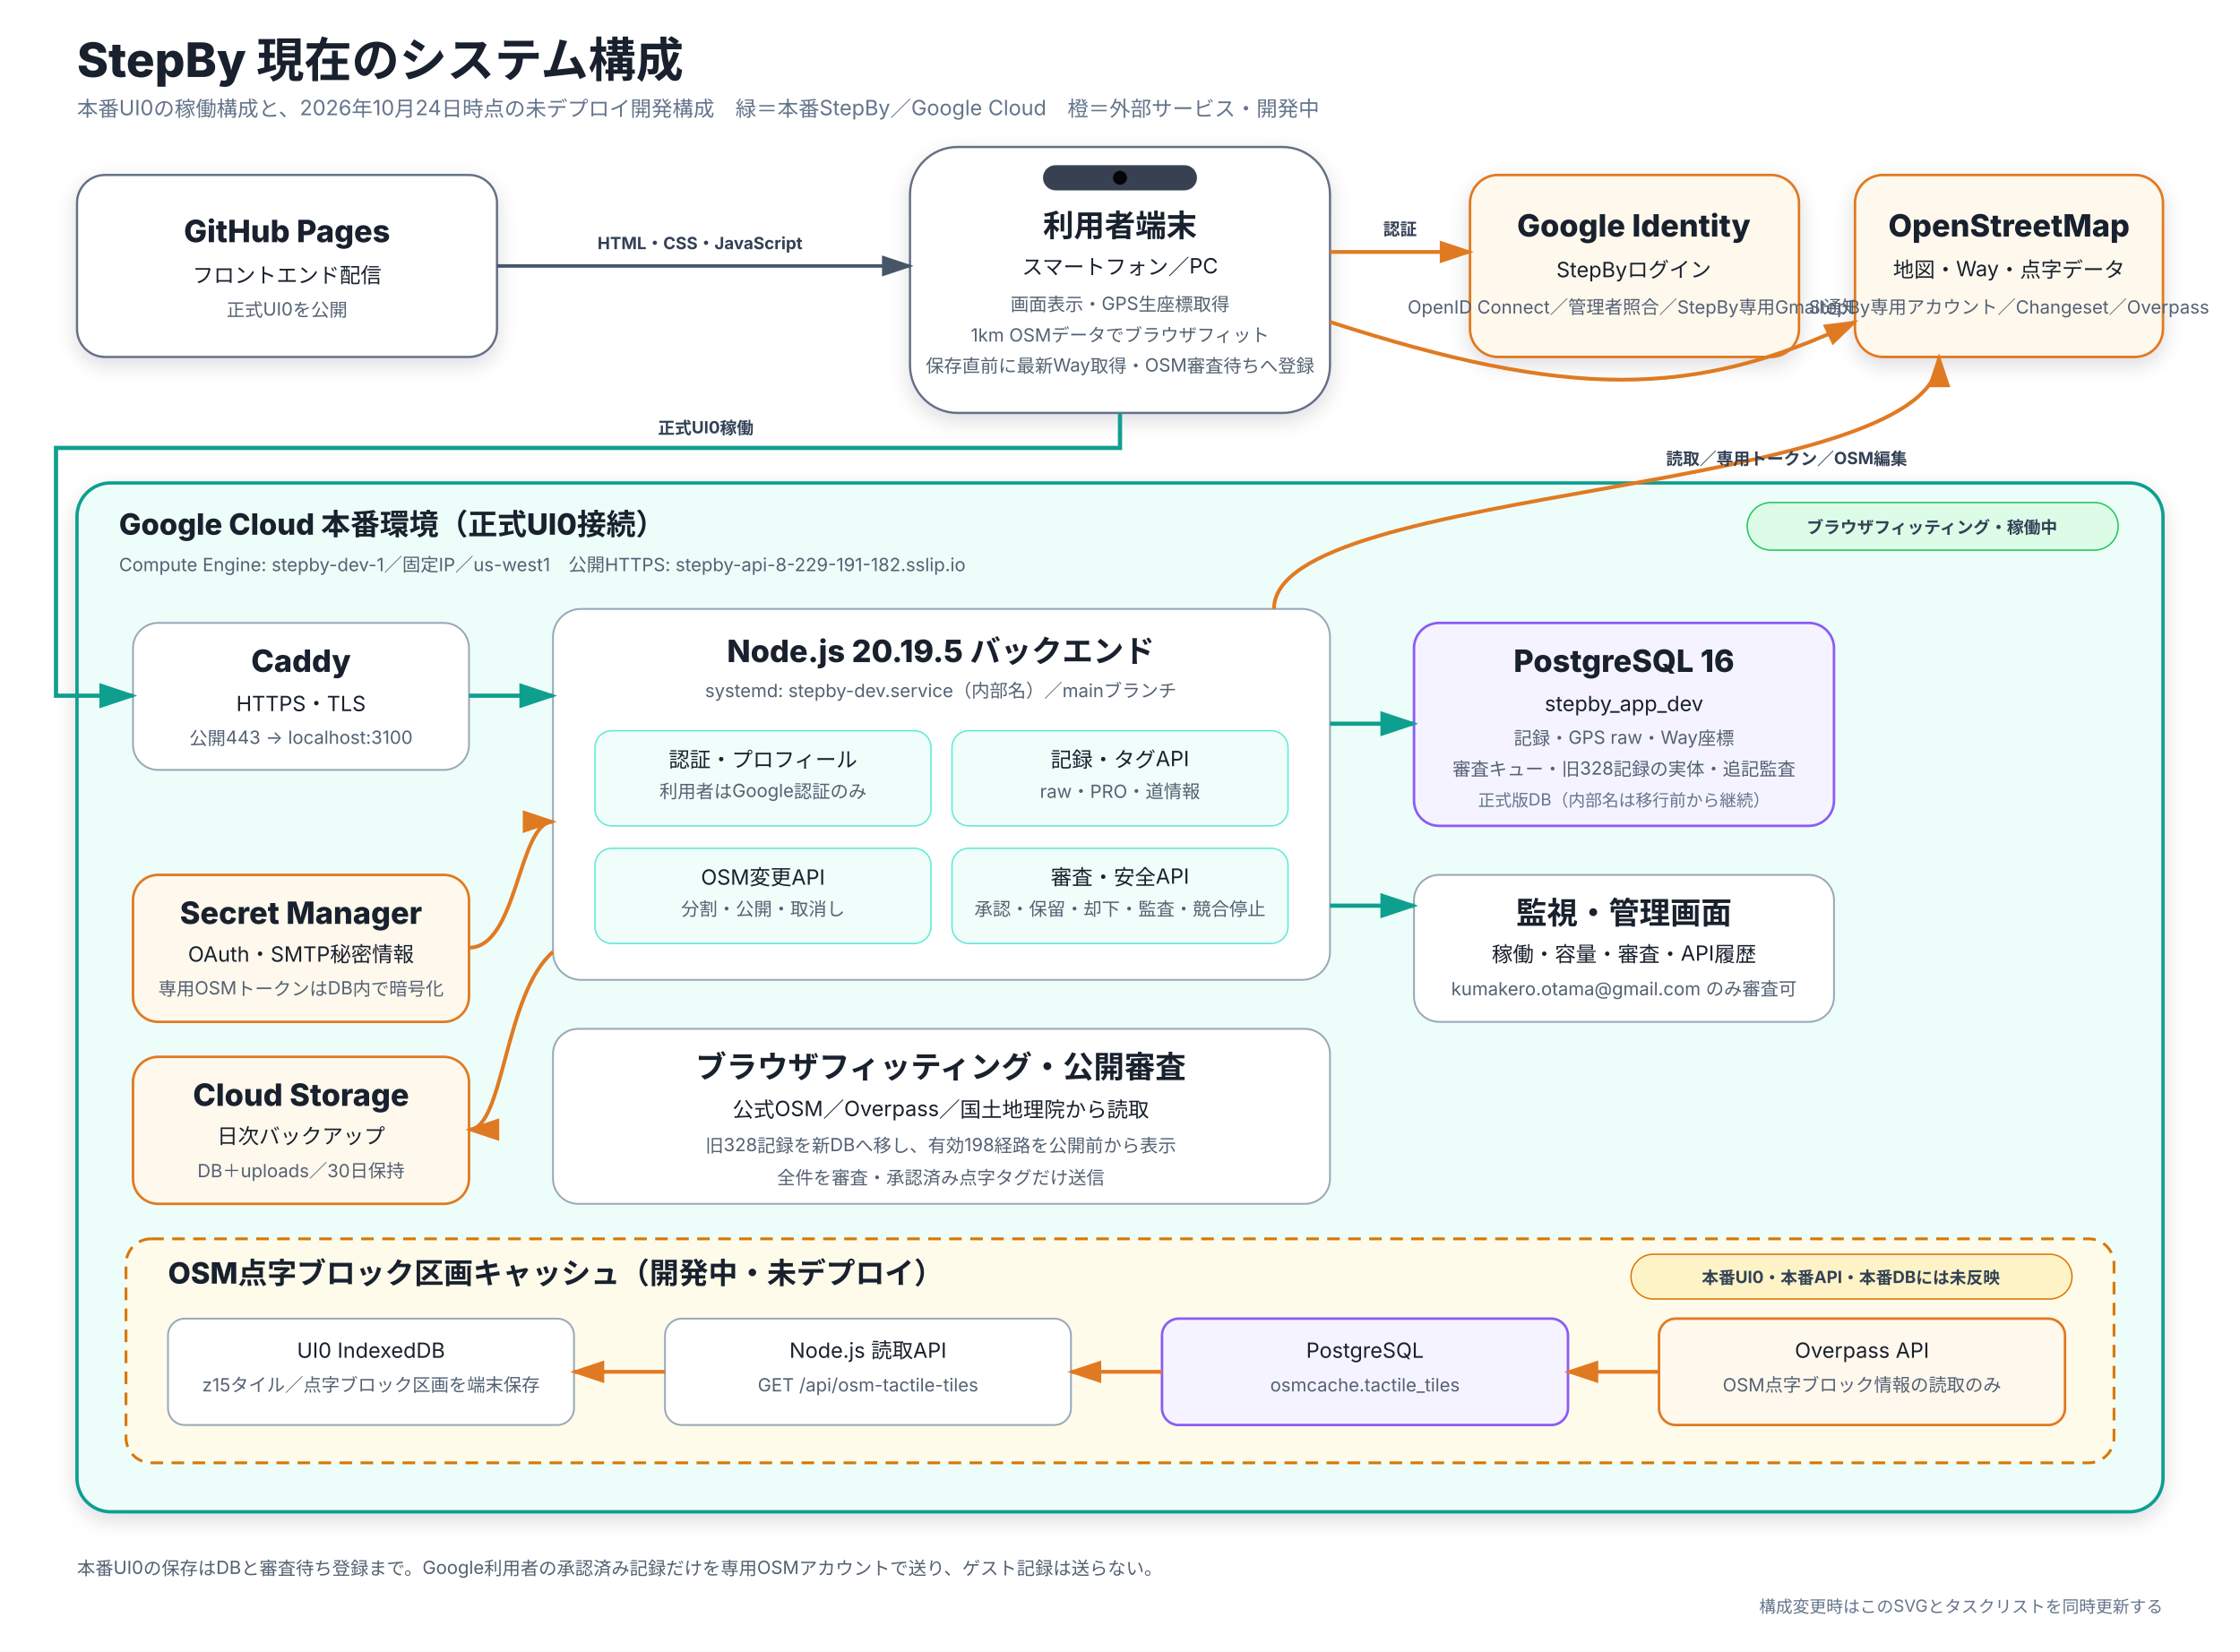
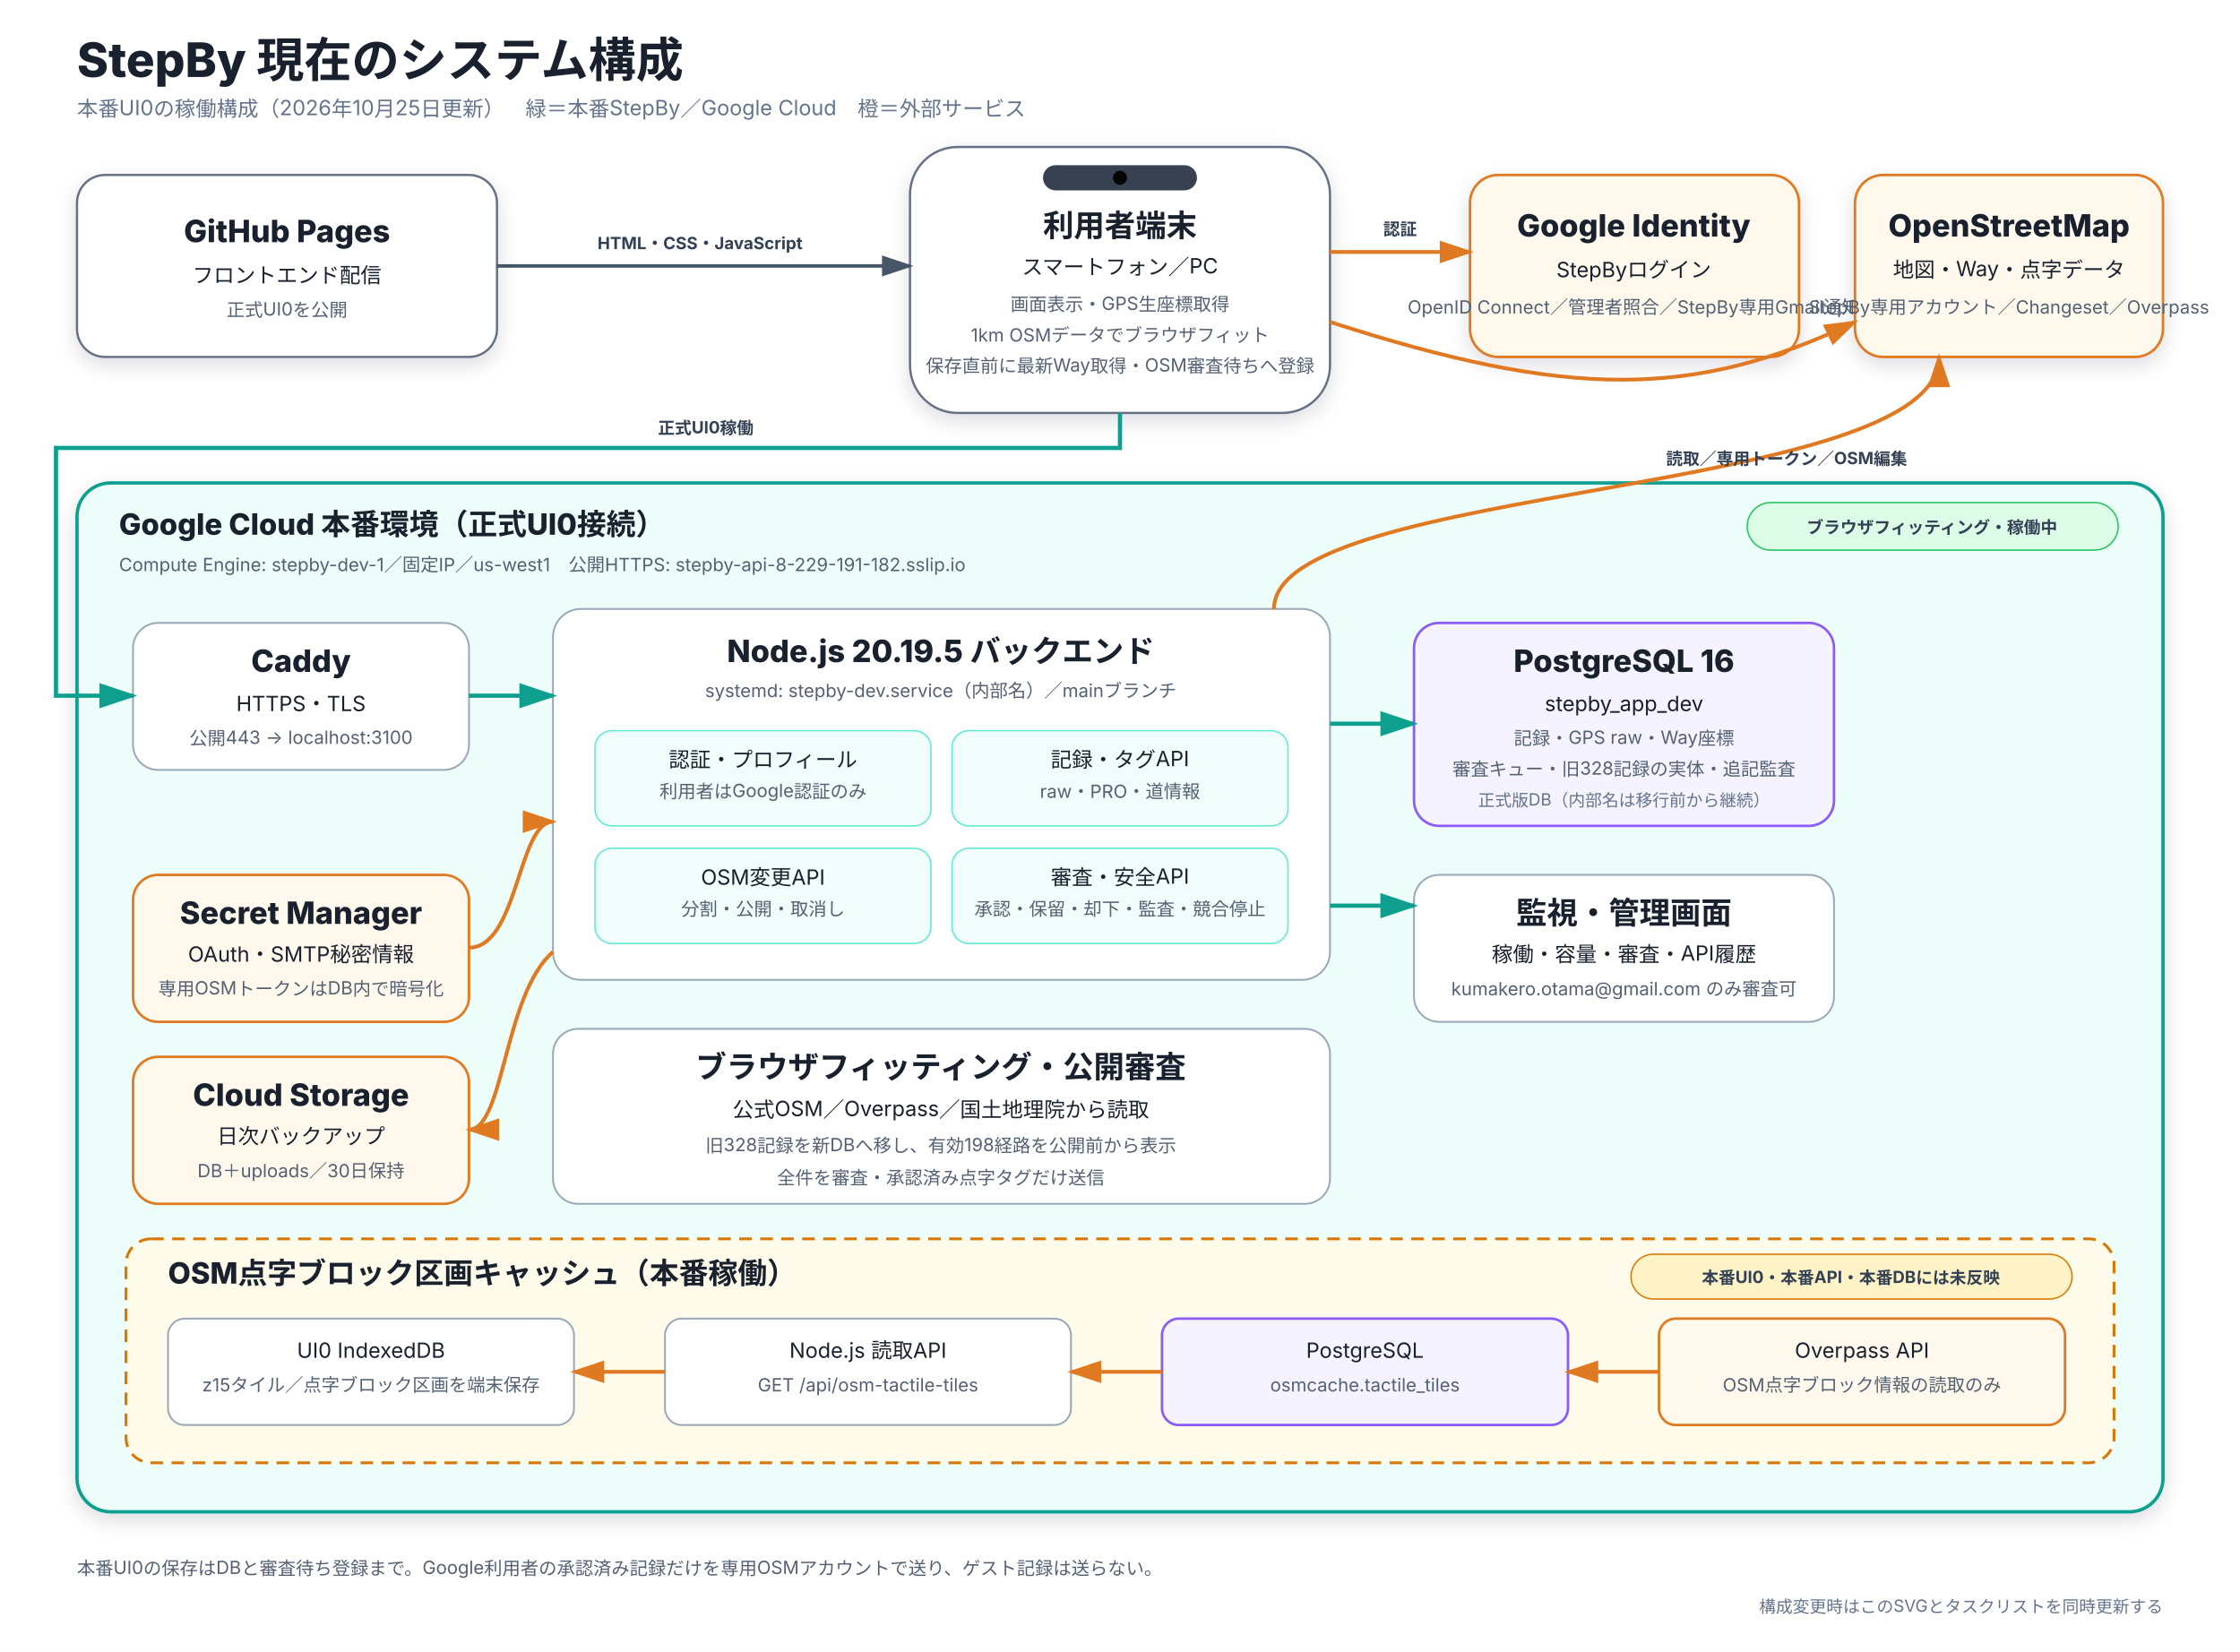
<svg xmlns="http://www.w3.org/2000/svg" width="1600" height="1180" viewBox="0 0 1600 1180" role="img" aria-labelledby="title desc">
  <defs>
    <filter id="shadow" x="-20%" y="-20%" width="140%" height="150%">
      <feDropShadow dx="0" dy="5" stdDeviation="7" flood-color="#0f172a" flood-opacity=".14" />
    </filter>
    <marker id="arrow" markerWidth="10" markerHeight="10" refX="8" refY="3" orient="auto">
      <path d="M0 0v6l9-3z" fill="#475569" />
    </marker>
    <marker id="arrowGreen" markerWidth="10" markerHeight="10" refX="8" refY="3" orient="auto">
      <path d="M0 0v6l9-3z" fill="#0f9f8f" />
    </marker>
    <marker id="arrowOrange" markerWidth="10" markerHeight="10" refX="8" refY="3" orient="auto">
      <path d="M0 0v6l9-3z" fill="#e07a22" />
    </marker>
    <style>
      text{font-family:-apple-system,BlinkMacSystemFont,"Segoe UI","Noto Sans JP",sans-serif;fill:#18212d}
      .title{font-size:34px;font-weight:800}.subtitle{font-size:15px;fill:#64748b}.section{font-size:21px;font-weight:800}.boxTitle{font-size:22px;font-weight:800}.body{font-size:15px}.small{font-size:13px;fill:#536173}.tiny{font-size:12px;fill:#64748b}.label{font-size:12px;font-weight:700;fill:#334155}
      .card{fill:#fff;stroke:#667085;stroke-width:1.6}.cloud{fill:#edfdf9;stroke:#0f9f8f;stroke-width:2.4}.external{fill:#fff8ed;stroke:#e07a22;stroke-width:1.8}.db{fill:#f5f3ff;stroke:#8b5cf6;stroke-width:1.8}.inner{fill:#fff;stroke:#9aa8b8;stroke-width:1.3}.dev{fill:#fffbeb;stroke:#d97706;stroke-width:2;stroke-dasharray:9 6}.line{fill:none;stroke:#475569;stroke-width:2.5;marker-end:url(#arrow)}.lineGreen{fill:none;stroke:#0f9f8f;stroke-width:3;marker-end:url(#arrowGreen)}.lineOrange{fill:none;stroke:#e07a22;stroke-width:2.7;marker-end:url(#arrowOrange)}.pill{fill:#dcfce7;stroke:#22c55e}.pillDev{fill:#fef3c7;stroke:#d97706}
    </style>
  </defs>
  <rect width="1600" height="1180" fill="#fff" />
  <text x="55" y="55" class="title">StepBy 現在のシステム構成</text>
-   <text x="55" y="83" class="subtitle">本番UI0の稼働構成と、2026年10月24日時点の未デプロイ開発構成　緑＝本番StepBy／Google Cloud　橙＝外部サービス・開発中</text>
+   <text x="55" y="83" class="subtitle">本番UI0の稼働構成（2026年10月25日更新）　緑＝本番StepBy／Google Cloud　橙＝外部サービス</text>
  <rect x="55" y="125" width="300" height="130" rx="20" class="card" filter="url(#shadow)" />
  <text x="205" y="173" text-anchor="middle" class="boxTitle">GitHub Pages</text>
  <text x="205" y="202" text-anchor="middle" class="body">フロントエンド配信</text>
  <text x="205" y="226" text-anchor="middle" class="small">正式UI0を公開</text>
  <rect x="650" y="105" width="300" height="190" rx="34" class="card" filter="url(#shadow)" />
  <rect x="745" y="118" width="110" height="18" rx="9" fill="#374151" />
  <circle cx="800" cy="127" r="5" fill="#050505" />
  <text x="800" y="169" text-anchor="middle" class="boxTitle">利用者端末</text>
  <text x="800" y="196" text-anchor="middle" class="body">スマートフォン／PC</text>
  <text x="800" y="222" text-anchor="middle" class="small">画面表示・GPS生座標取得</text>
  <text x="800" y="244" text-anchor="middle" class="small">1km OSMデータでブラウザフィット</text>
  <text x="800" y="266" text-anchor="middle" class="small">保存直前に最新Way取得・OSM審査待ちへ登録</text>
  <rect x="1050" y="125" width="235" height="130" rx="20" class="external" filter="url(#shadow)" />
  <text x="1167" y="169" text-anchor="middle" class="boxTitle">Google Identity</text>
  <text x="1167" y="198" text-anchor="middle" class="body">StepByログイン</text>
  <text x="1167" y="224" text-anchor="middle" class="small">OpenID Connect／管理者照合／StepBy専用Gmail通知</text>
  <rect x="1325" y="125" width="220" height="130" rx="20" class="external" filter="url(#shadow)" />
  <text x="1435" y="169" text-anchor="middle" class="boxTitle">OpenStreetMap</text>
  <text x="1435" y="198" text-anchor="middle" class="body">地図・Way・点字データ</text>
  <text x="1435" y="224" text-anchor="middle" class="small">StepBy専用アカウント／Changeset／Overpass</text>
  <path d="M355 190H650" class="line" />
  <path d="M950 180h100" class="lineOrange" />
  <path d="M950 230c170 55 260 55 375 0" class="lineOrange" />
  <text x="500" y="178" text-anchor="middle" class="label">HTML・CSS・JavaScript</text>
  <text x="1000" y="168" text-anchor="middle" class="label">認証</text>
  <rect x="55" y="345" width="1490" height="735" rx="24" class="cloud" filter="url(#shadow)" />
  <text x="85" y="382" class="section">Google Cloud 本番環境（正式UI0接続）</text>
  <rect x="1248" y="359" width="265" height="34" rx="17" class="pill" />
  <text x="1380" y="381" text-anchor="middle" class="label">ブラウザフィッティング・稼働中</text>
  <text x="85" y="408" class="small">Compute Engine: stepby-dev-1／固定IP／us-west1　公開HTTPS: stepby-api-8-229-191-182.sslip.io</text>
  <rect x="95" y="445" width="240" height="105" rx="18" class="inner" />
  <text x="215" y="480" text-anchor="middle" class="boxTitle">Caddy</text>
  <text x="215" y="508" text-anchor="middle" class="body">HTTPS・TLS</text>
  <text x="215" y="532" text-anchor="middle" class="small">公開443 → localhost:3100</text>
  <rect x="395" y="435" width="555" height="265" rx="20" class="inner" />
  <text x="672" y="473" text-anchor="middle" class="boxTitle">Node.js 20.19.5 バックエンド</text>
  <text x="672" y="498" text-anchor="middle" class="small">systemd: stepby-dev.service（内部名）／mainブランチ</text>
  <rect x="425" y="522" width="240" height="68" rx="12" fill="#f0fdfa" stroke="#5eead4" />
  <text x="545" y="548" text-anchor="middle" class="body">認証・プロフィール</text>
  <text x="545" y="570" text-anchor="middle" class="small">利用者はGoogle認証のみ</text>
  <rect x="680" y="522" width="240" height="68" rx="12" fill="#f0fdfa" stroke="#5eead4" />
  <text x="800" y="548" text-anchor="middle" class="body">記録・タグAPI</text>
  <text x="800" y="570" text-anchor="middle" class="small">raw・PRO・道情報</text>
  <rect x="425" y="606" width="240" height="68" rx="12" fill="#f0fdfa" stroke="#5eead4" />
  <text x="545" y="632" text-anchor="middle" class="body">OSM変更API</text>
  <text x="545" y="654" text-anchor="middle" class="small">分割・公開・取消し</text>
  <rect x="680" y="606" width="240" height="68" rx="12" fill="#f0fdfa" stroke="#5eead4" />
  <text x="800" y="632" text-anchor="middle" class="body">審査・安全API</text>
  <text x="800" y="654" text-anchor="middle" class="small">承認・保留・却下・監査・競合停止</text>
  <rect x="1010" y="445" width="300" height="145" rx="18" class="db" />
  <text x="1160" y="480" text-anchor="middle" class="boxTitle">PostgreSQL 16</text>
  <text x="1160" y="508" text-anchor="middle" class="body">stepby_app_dev</text>
  <text x="1160" y="532" text-anchor="middle" class="small">記録・GPS raw・Way座標</text>
  <text x="1160" y="554" text-anchor="middle" class="small">審査キュー・旧328記録の実体・追記監査</text>
  <text x="1160" y="576" text-anchor="middle" class="tiny">正式版DB（内部名は移行前から継続）</text>
  <rect x="95" y="625" width="240" height="105" rx="18" class="external" />
  <text x="215" y="660" text-anchor="middle" class="boxTitle">Secret Manager</text>
  <text x="215" y="687" text-anchor="middle" class="body">OAuth・SMTP秘密情報</text>
  <text x="215" y="711" text-anchor="middle" class="small">専用OSMトークンはDB内で暗号化</text>
  <rect x="95" y="755" width="240" height="105" rx="18" class="external" />
  <text x="215" y="790" text-anchor="middle" class="boxTitle">Cloud Storage</text>
  <text x="215" y="817" text-anchor="middle" class="body">日次バックアップ</text>
  <text x="215" y="841" text-anchor="middle" class="small">DB＋uploads／30日保持</text>
  <rect x="395" y="735" width="555" height="125" rx="18" class="inner" />
  <text x="672" y="770" text-anchor="middle" class="boxTitle">ブラウザフィッティング・公開審査</text>
  <text x="672" y="798" text-anchor="middle" class="body">公式OSM／Overpass／国土地理院から読取</text>
  <text x="672" y="823" text-anchor="middle" class="small">旧328記録を新DBへ移し、有効198経路を公開前から表示</text>
  <text x="672" y="846" text-anchor="middle" class="small">全件を審査・承認済み点字タグだけ送信</text>
  <rect x="1010" y="625" width="300" height="105" rx="18" class="inner" />
  <text x="1160" y="660" text-anchor="middle" class="boxTitle">監視・管理画面</text>
  <text x="1160" y="687" text-anchor="middle" class="body">稼働・容量・審査・API履歴</text>
  <text x="1160" y="711" text-anchor="middle" class="small">kumakero.otama@gmail.com のみ審査可</text>
  <path d="M335 497h60" class="lineGreen" />
  <path d="M950 517h60" class="lineGreen" />
  <path d="M335 677c35 0 35-90 60-90" class="lineOrange" />
  <path d="M395 680c-35 30-35 127-60 127" class="lineOrange" />
  <path d="M950 647h60" class="lineGreen" />
  <path d="M800 295v25H40v177h55" class="lineGreen" />
  <text x="470" y="310" class="label">正式UI0稼働</text>
  <path d="M910 435c0-90 475-80 475-180" class="lineOrange" />
  <text x="1190" y="332" class="label">読取／専用トークン／OSM編集</text>
  <rect x="90" y="885" width="1420" height="160" rx="18" class="dev" />
-   <text x="120" y="917" class="section">OSM点字ブロック区画キャッシュ（開発中・未デプロイ）</text>
+   <text x="120" y="917" class="section">OSM点字ブロック区画キャッシュ（本番稼働）</text>
  <rect x="1165" y="896" width="315" height="32" rx="16" class="pillDev" />
  <text x="1322" y="917" text-anchor="middle" class="label">本番UI0・本番API・本番DBには未反映</text>
  <rect x="120" y="942" width="290" height="76" rx="12" class="inner" />
  <text x="265" y="970" text-anchor="middle" class="body">UI0 IndexedDB</text>
  <text x="265" y="994" text-anchor="middle" class="small">z15タイル／点字ブロック区画を端末保存</text>
  <rect x="475" y="942" width="290" height="76" rx="12" class="inner" />
  <text x="620" y="970" text-anchor="middle" class="body">Node.js 読取API</text>
  <text x="620" y="994" text-anchor="middle" class="small">GET /api/osm-tactile-tiles</text>
  <rect x="830" y="942" width="290" height="76" rx="12" class="db" />
  <text x="975" y="970" text-anchor="middle" class="body">PostgreSQL</text>
  <text x="975" y="994" text-anchor="middle" class="small">osmcache.tactile_tiles</text>
  <rect x="1185" y="942" width="290" height="76" rx="12" class="external" />
  <text x="1330" y="970" text-anchor="middle" class="body">Overpass API</text>
  <text x="1330" y="994" text-anchor="middle" class="small">OSM点字ブロック情報の読取のみ</text>
  <path d="M475 980h-65" class="lineOrange" />
  <path d="M830 980h-65" class="lineOrange" />
  <path d="M1185 980h-65" class="lineOrange" />
  <text x="55" y="1125" class="small">本番UI0の保存はDBと審査待ち登録まで。Google利用者の承認済み記録だけを専用OSMアカウントで送り、ゲスト記録は送らない。</text>
  <text x="1545" y="1152" text-anchor="end" class="tiny">構成変更時はこのSVGとタスクリストを同時更新する</text>
</svg>
